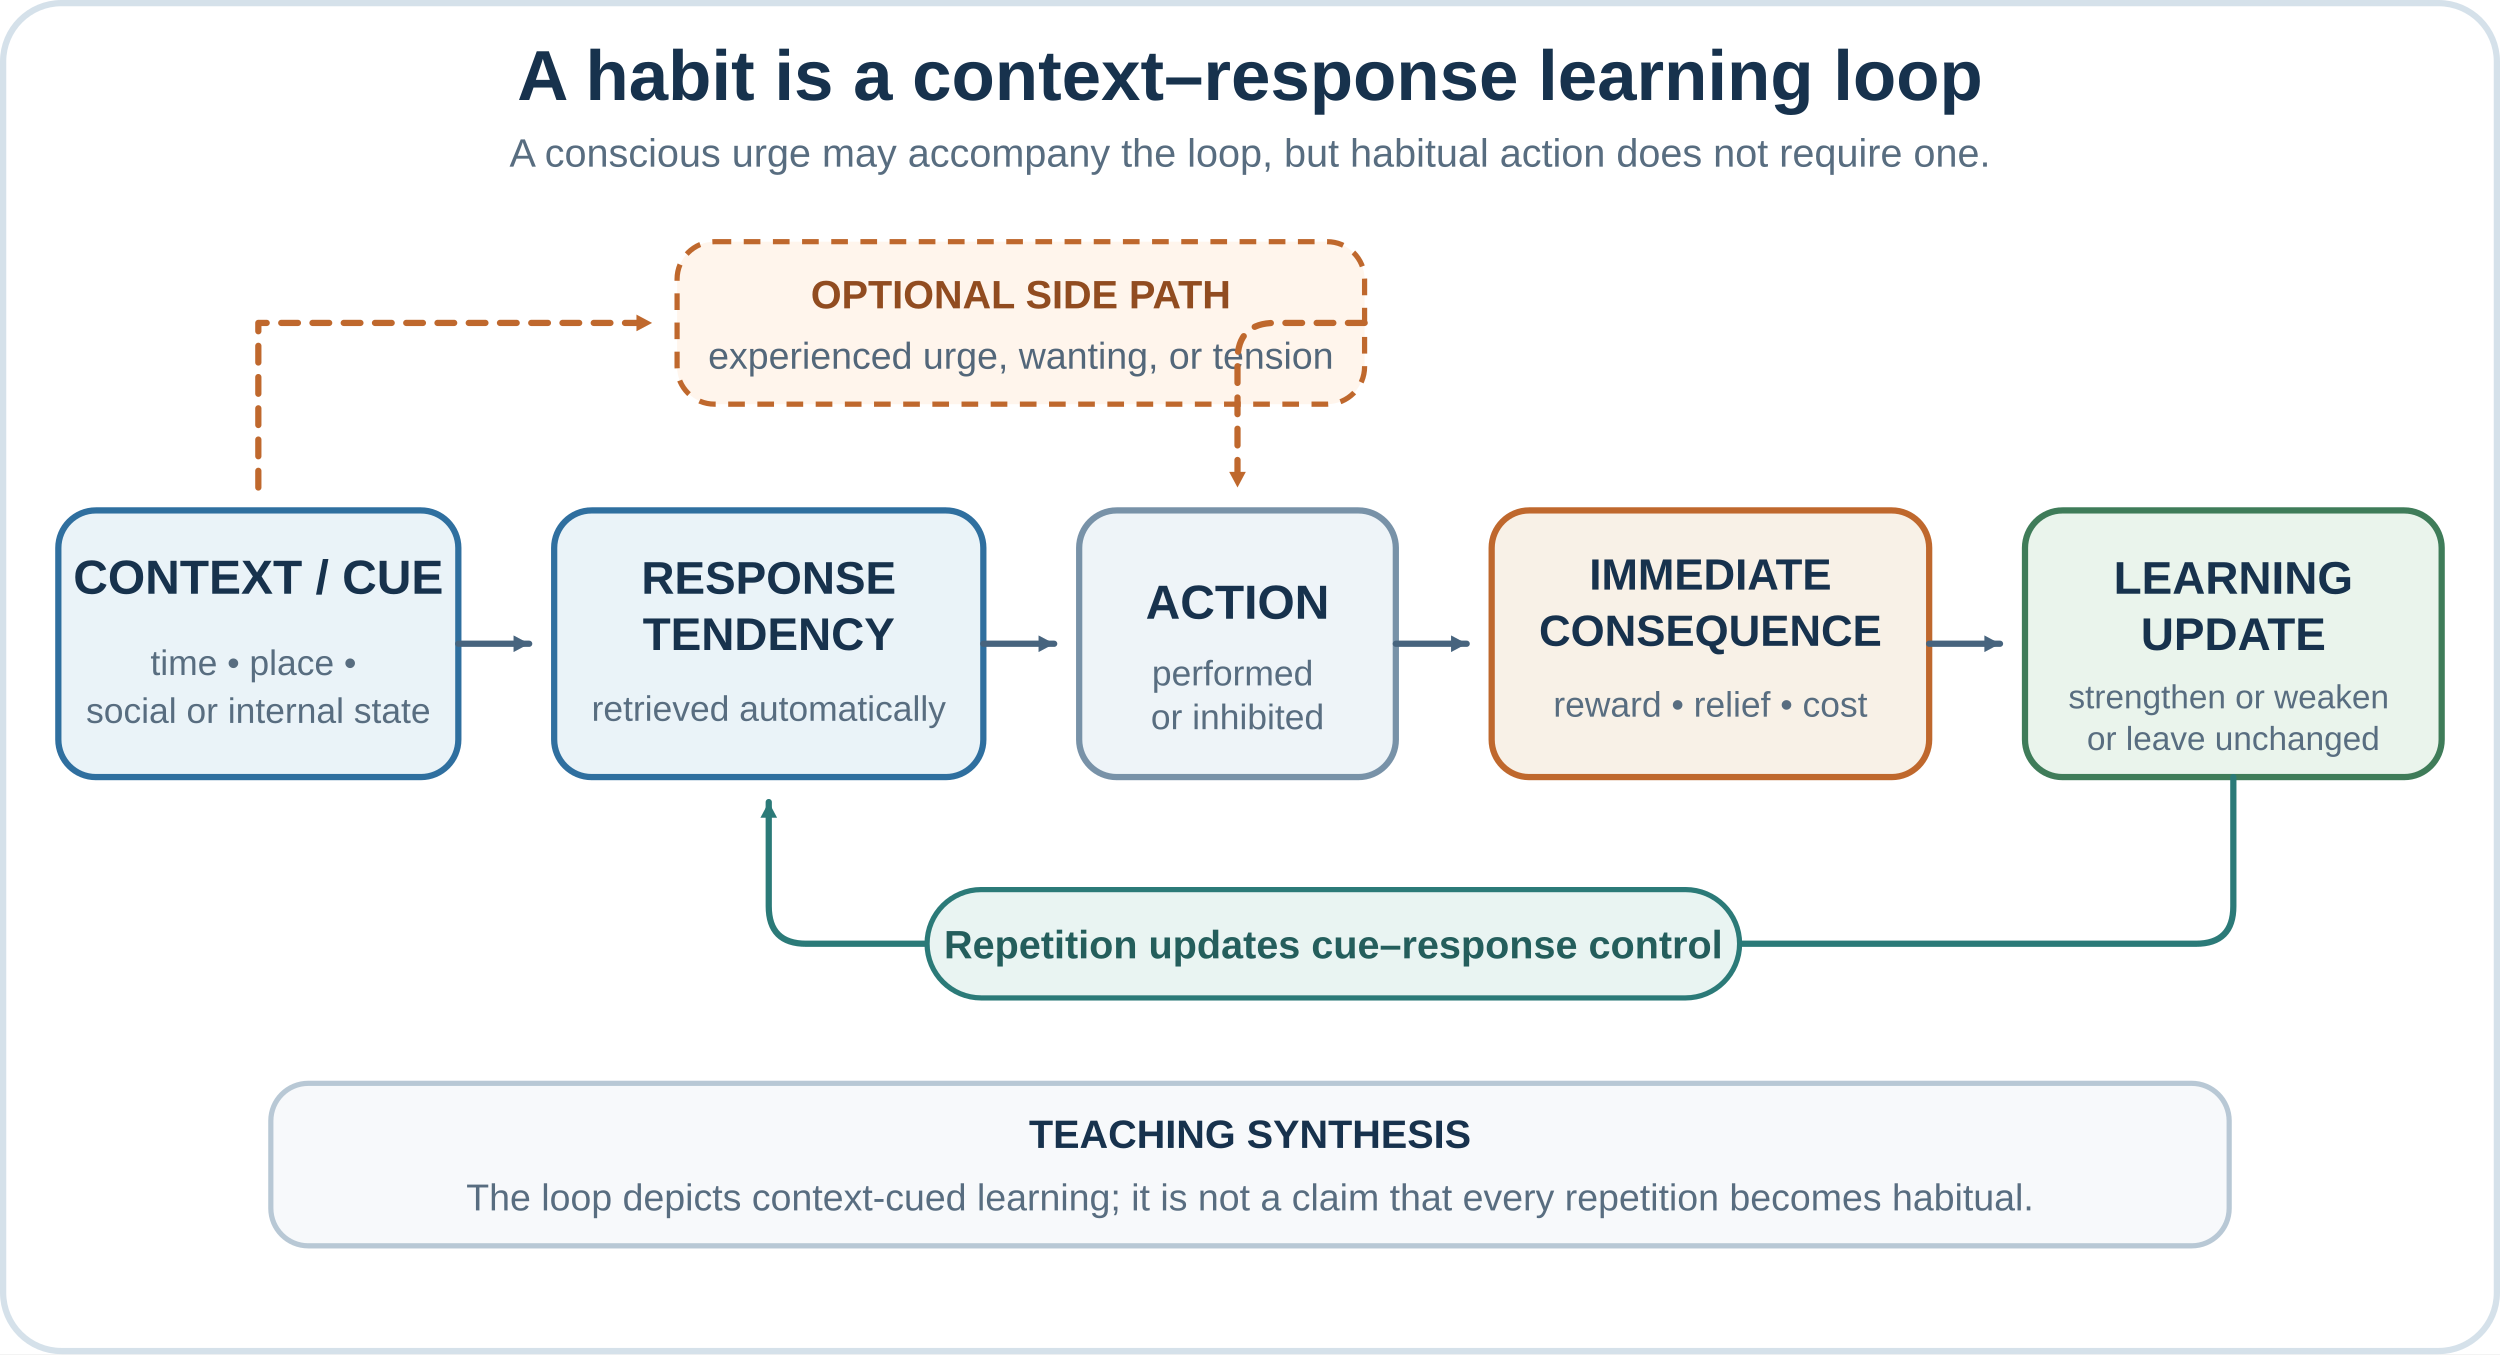
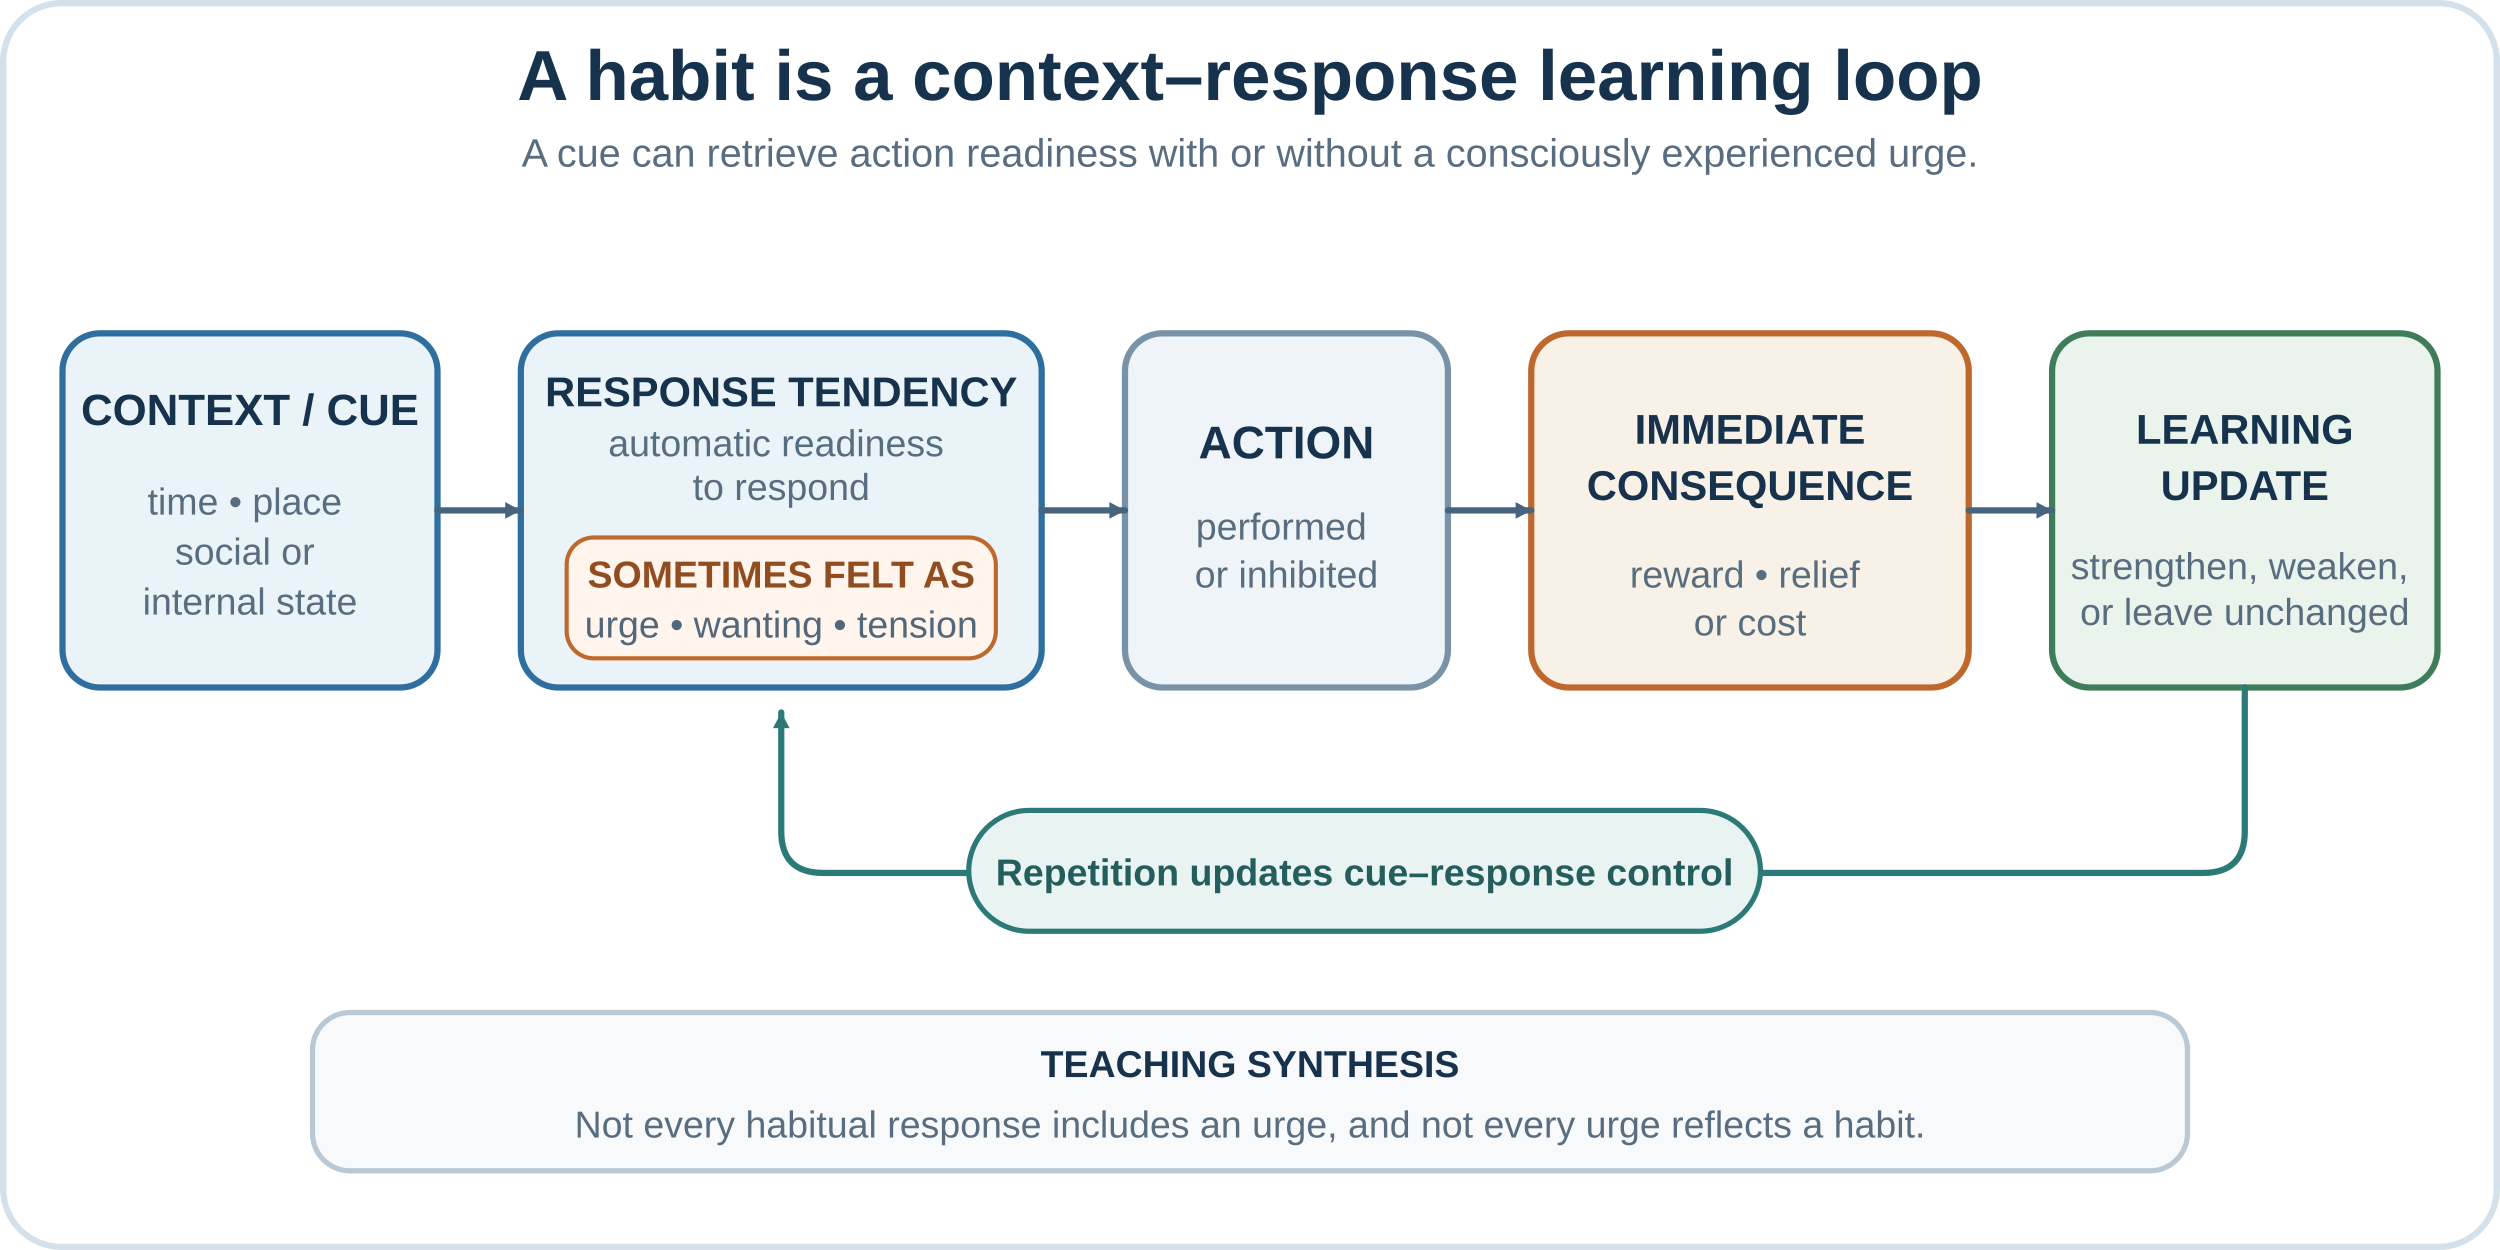
- <svg xmlns="http://www.w3.org/2000/svg" width="1200" height="650" viewBox="0 0 1200 650" role="img" aria-labelledby="title desc">
+ <svg xmlns="http://www.w3.org/2000/svg" width="1200" height="600" viewBox="0 0 1200 600" role="img" aria-labelledby="title desc">
  <defs>
    <marker id="arrow-navy" markerWidth="10" markerHeight="10" refX="8.5" refY="5" orient="auto" markerUnits="userSpaceOnUse">
      <path d="M1,1 L8.5,5 L1,9 Z" fill="#47647e" />
    </marker>
    <marker id="arrow-teal" markerWidth="10" markerHeight="10" refX="8.5" refY="5" orient="auto" markerUnits="userSpaceOnUse">
      <path d="M1,1 L8.5,5 L1,9 Z" fill="#2b7a78" />
    </marker>
-     <marker id="arrow-orange" markerWidth="10" markerHeight="10" refX="8.5" refY="5" orient="auto" markerUnits="userSpaceOnUse">
-       <path d="M1,1 L8.5,5 L1,9 Z" fill="#bf682d" />
-     </marker>
  </defs>
-   <rect width="1200" height="650" fill="#ffffff" />
-   <rect x="1.5" y="1.5" width="1197" height="647" rx="28" fill="none" stroke="#d5e1ea" stroke-width="3" />
+   <rect width="1200" height="600" fill="#ffffff" />
+   <rect x="1.5" y="1.5" width="1197" height="597" rx="28" fill="none" stroke="#d5e1ea" stroke-width="3" />
  <text x="600" y="48" text-anchor="middle" font-family="Arial, sans-serif" font-size="34" font-weight="700" fill="#17324d">A habit is a context–response learning loop</text>
-   <text x="600" y="80" text-anchor="middle" font-family="Arial, sans-serif" font-size="19" fill="#586d80">A conscious urge may accompany the loop, but habitual action does not require one.</text>
-   <rect x="325" y="116" width="330" height="78" rx="18" fill="#fff5ec" stroke="#bf682d" stroke-width="2.5" stroke-dasharray="8 6" />
-   <text x="490" y="148" text-anchor="middle" font-family="Arial, sans-serif" font-size="19" font-weight="700" fill="#914c20">OPTIONAL SIDE PATH</text>
-   <text x="490" y="177" text-anchor="middle" font-family="Arial, sans-serif" font-size="18" fill="#53677a">experienced urge, wanting, or tension</text>
-   <path d="M124 234 V155 H313" fill="none" stroke="#bf682d" stroke-width="3" stroke-linecap="round" stroke-linejoin="round" stroke-dasharray="8 7" marker-end="url(#arrow-orange)" />
-   <path d="M655 155 H612 Q594 155 594 173 V234" fill="none" stroke="#bf682d" stroke-width="3" stroke-linecap="round" stroke-linejoin="round" stroke-dasharray="8 7" marker-end="url(#arrow-orange)" />
+   <text x="600" y="80" text-anchor="middle" font-family="Arial, sans-serif" font-size="19" fill="#586d80">A cue can retrieve action readiness with or without a consciously experienced urge.</text>
  <g font-family="Arial, sans-serif">
-     <rect x="28" y="245" width="192" height="128" rx="18" fill="#eaf3f8" stroke="#2f6f9f" stroke-width="3" />
-     <text x="124" y="285" text-anchor="middle" font-size="23" font-weight="700" fill="#17324d">CONTEXT / CUE</text>
-     <text x="124" y="324" text-anchor="middle" font-size="17" fill="#586d80">
-       <tspan x="124" dy="0">time • place •</tspan>
-       <tspan x="124" dy="23">social or internal state</tspan>
+     <rect x="30" y="160" width="180" height="170" rx="18" fill="#eaf3f8" stroke="#2f6f9f" stroke-width="3" />
+     <text x="120" y="204" text-anchor="middle" font-size="21" font-weight="700" fill="#17324d">CONTEXT / CUE</text>
+     <text x="120" y="247" text-anchor="middle" font-size="18" fill="#586d80">
+       <tspan x="120">time • place</tspan>
+       <tspan x="120" dy="24">social or</tspan>
+       <tspan x="120" dy="24">internal state</tspan>
    </text>
-     <rect x="266" y="245" width="206" height="128" rx="18" fill="#eaf3f8" stroke="#2f6f9f" stroke-width="3" />
-     <text x="369" y="285" text-anchor="middle" font-size="22" font-weight="700" fill="#17324d">RESPONSE</text>
-     <text x="369" y="312" text-anchor="middle" font-size="22" font-weight="700" fill="#17324d">TENDENCY</text>
-     <text x="369" y="346" text-anchor="middle" font-size="17" fill="#586d80">retrieved automatically</text>
-     <rect x="518" y="245" width="152" height="128" rx="18" fill="#eef4f8" stroke="#7892a8" stroke-width="3" />
-     <text x="594" y="297" text-anchor="middle" font-size="23" font-weight="700" fill="#17324d">ACTION</text>
-     <text x="594" y="329" text-anchor="middle" font-size="17" fill="#586d80">
-       <tspan x="594" dy="0">performed</tspan>
-       <tspan x="594" dy="21">or inhibited</tspan>
+     <rect x="250" y="160" width="250" height="170" rx="18" fill="#eaf3f8" stroke="#2f6f9f" stroke-width="3" />
+     <text x="375" y="195" text-anchor="middle" font-size="20" font-weight="700" fill="#17324d">RESPONSE TENDENCY</text>
+     <text x="375" y="219" text-anchor="middle" font-size="18" fill="#586d80">
+       <tspan x="375">automatic readiness</tspan>
+       <tspan x="375" dy="21">to respond</tspan>
    </text>
-     <rect x="716" y="245" width="210" height="128" rx="18" fill="#f8f1e7" stroke="#bf682d" stroke-width="3" />
-     <text x="821" y="283" text-anchor="middle" font-size="21" font-weight="700" fill="#17324d">IMMEDIATE</text>
-     <text x="821" y="310" text-anchor="middle" font-size="21" font-weight="700" fill="#17324d">CONSEQUENCE</text>
-     <text x="821" y="344" text-anchor="middle" font-size="17" fill="#586d80">reward • relief • cost</text>
-     <rect x="972" y="245" width="200" height="128" rx="18" fill="#eaf4ec" stroke="#3f7c59" stroke-width="3" />
-     <text x="1072" y="285" text-anchor="middle" font-size="22" font-weight="700" fill="#17324d">LEARNING</text>
-     <text x="1072" y="312" text-anchor="middle" font-size="22" font-weight="700" fill="#17324d">UPDATE</text>
-     <text x="1072" y="340" text-anchor="middle" font-size="16" fill="#586d80">
-       <tspan x="1072" dy="0">strengthen or weaken</tspan>
-       <tspan x="1072" dy="20">or leave unchanged</tspan>
+     <rect x="272" y="258" width="206" height="58" rx="13" fill="#fff5ec" stroke="#bf682d" stroke-width="2" />
+     <text x="375" y="282" text-anchor="middle" font-size="18" font-weight="700" fill="#914c20">SOMETIMES FELT AS</text>
+     <text x="375" y="306" text-anchor="middle" font-size="18" fill="#53677a">urge • wanting • tension</text>
+     <rect x="540" y="160" width="155" height="170" rx="18" fill="#eef4f8" stroke="#7892a8" stroke-width="3" />
+     <text x="617.5" y="220" text-anchor="middle" font-size="22" font-weight="700" fill="#17324d">ACTION</text>
+     <text x="617.5" y="259" text-anchor="middle" font-size="18" fill="#586d80">
+       <tspan x="617.5">performed</tspan>
+       <tspan x="617.5" dy="23">or inhibited</tspan>
    </text>
-     <path d="M220 309 H254" fill="none" stroke="#47647e" stroke-width="3" stroke-linecap="round" marker-end="url(#arrow-navy)" />
-     <path d="M472 309 H506" fill="none" stroke="#47647e" stroke-width="3" stroke-linecap="round" marker-end="url(#arrow-navy)" />
-     <path d="M670 309 H704" fill="none" stroke="#47647e" stroke-width="3" stroke-linecap="round" marker-end="url(#arrow-navy)" />
-     <path d="M926 309 H960" fill="none" stroke="#47647e" stroke-width="3" stroke-linecap="round" marker-end="url(#arrow-navy)" />
+     <rect x="735" y="160" width="210" height="170" rx="18" fill="#f8f1e7" stroke="#bf682d" stroke-width="3" />
+     <text x="840" y="213" text-anchor="middle" font-size="20" font-weight="700" fill="#17324d">IMMEDIATE</text>
+     <text x="840" y="240" text-anchor="middle" font-size="20" font-weight="700" fill="#17324d">CONSEQUENCE</text>
+     <text x="840" y="282" text-anchor="middle" font-size="18" fill="#586d80">
+       <tspan x="840">reward • relief</tspan>
+       <tspan x="840" dy="23">or cost</tspan>
+     </text>
+     <rect x="985" y="160" width="185" height="170" rx="18" fill="#eaf4ec" stroke="#3f7c59" stroke-width="3" />
+     <text x="1077.5" y="213" text-anchor="middle" font-size="20" font-weight="700" fill="#17324d">LEARNING</text>
+     <text x="1077.5" y="240" text-anchor="middle" font-size="20" font-weight="700" fill="#17324d">UPDATE</text>
+     <text x="1077.5" y="278" text-anchor="middle" font-size="18" fill="#586d80">
+       <tspan x="1077.5">strengthen, weaken,</tspan>
+       <tspan x="1077.5" dy="22">or leave unchanged</tspan>
+     </text>
+     <path d="M210 245 H250" fill="none" stroke="#47647e" stroke-width="3" stroke-linecap="round" marker-end="url(#arrow-navy)" />
+     <path d="M500 245 H540" fill="none" stroke="#47647e" stroke-width="3" stroke-linecap="round" marker-end="url(#arrow-navy)" />
+     <path d="M695 245 H735" fill="none" stroke="#47647e" stroke-width="3" stroke-linecap="round" marker-end="url(#arrow-navy)" />
+     <path d="M945 245 H985" fill="none" stroke="#47647e" stroke-width="3" stroke-linecap="round" marker-end="url(#arrow-navy)" />
  </g>
-   <path d="M1072 373 V435 Q1072 453 1054 453 H387 Q369 453 369 435 V385" fill="none" stroke="#2b7a78" stroke-width="3" stroke-linecap="round" stroke-linejoin="round" marker-end="url(#arrow-teal)" />
-   <rect x="445" y="427" width="390" height="52" rx="26" fill="#e9f4f2" stroke="#2b7a78" stroke-width="2.5" />
-   <text x="640" y="460" text-anchor="middle" font-family="Arial, sans-serif" font-size="19" font-weight="700" fill="#245e5c">Repetition updates cue–response control</text>
-   <rect x="130" y="520" width="940" height="78" rx="18" fill="#f7f9fb" stroke="#b8c8d5" stroke-width="2.5" />
-   <text x="600" y="551" text-anchor="middle" font-family="Arial, sans-serif" font-size="19" font-weight="700" fill="#17324d">TEACHING SYNTHESIS</text>
-   <text x="600" y="581" text-anchor="middle" font-family="Arial, sans-serif" font-size="18" fill="#586d80">The loop depicts context-cued learning; it is not a claim that every repetition becomes habitual.</text>
+   <path d="M1077.5 330 V399 Q1077.5 419 1057.5 419 H395 Q375 419 375 399 V342" fill="none" stroke="#2b7a78" stroke-width="3" stroke-linecap="round" stroke-linejoin="round" marker-end="url(#arrow-teal)" />
+   <rect x="465" y="389" width="380" height="58" rx="29" fill="#e9f4f2" stroke="#2b7a78" stroke-width="2.5" />
+   <text x="655" y="425" text-anchor="middle" font-family="Arial, sans-serif" font-size="18" font-weight="700" fill="#245e5c">Repetition updates cue–response control</text>
+   <rect x="150" y="486" width="900" height="76" rx="18" fill="#f7f9fb" stroke="#b8c8d5" stroke-width="2.5" />
+   <text x="600" y="517" text-anchor="middle" font-family="Arial, sans-serif" font-size="18" font-weight="700" fill="#17324d">TEACHING SYNTHESIS</text>
+   <text x="600" y="546" text-anchor="middle" font-family="Arial, sans-serif" font-size="18" fill="#586d80">Not every habitual response includes an urge, and not every urge reflects a habit.</text>
</svg>
